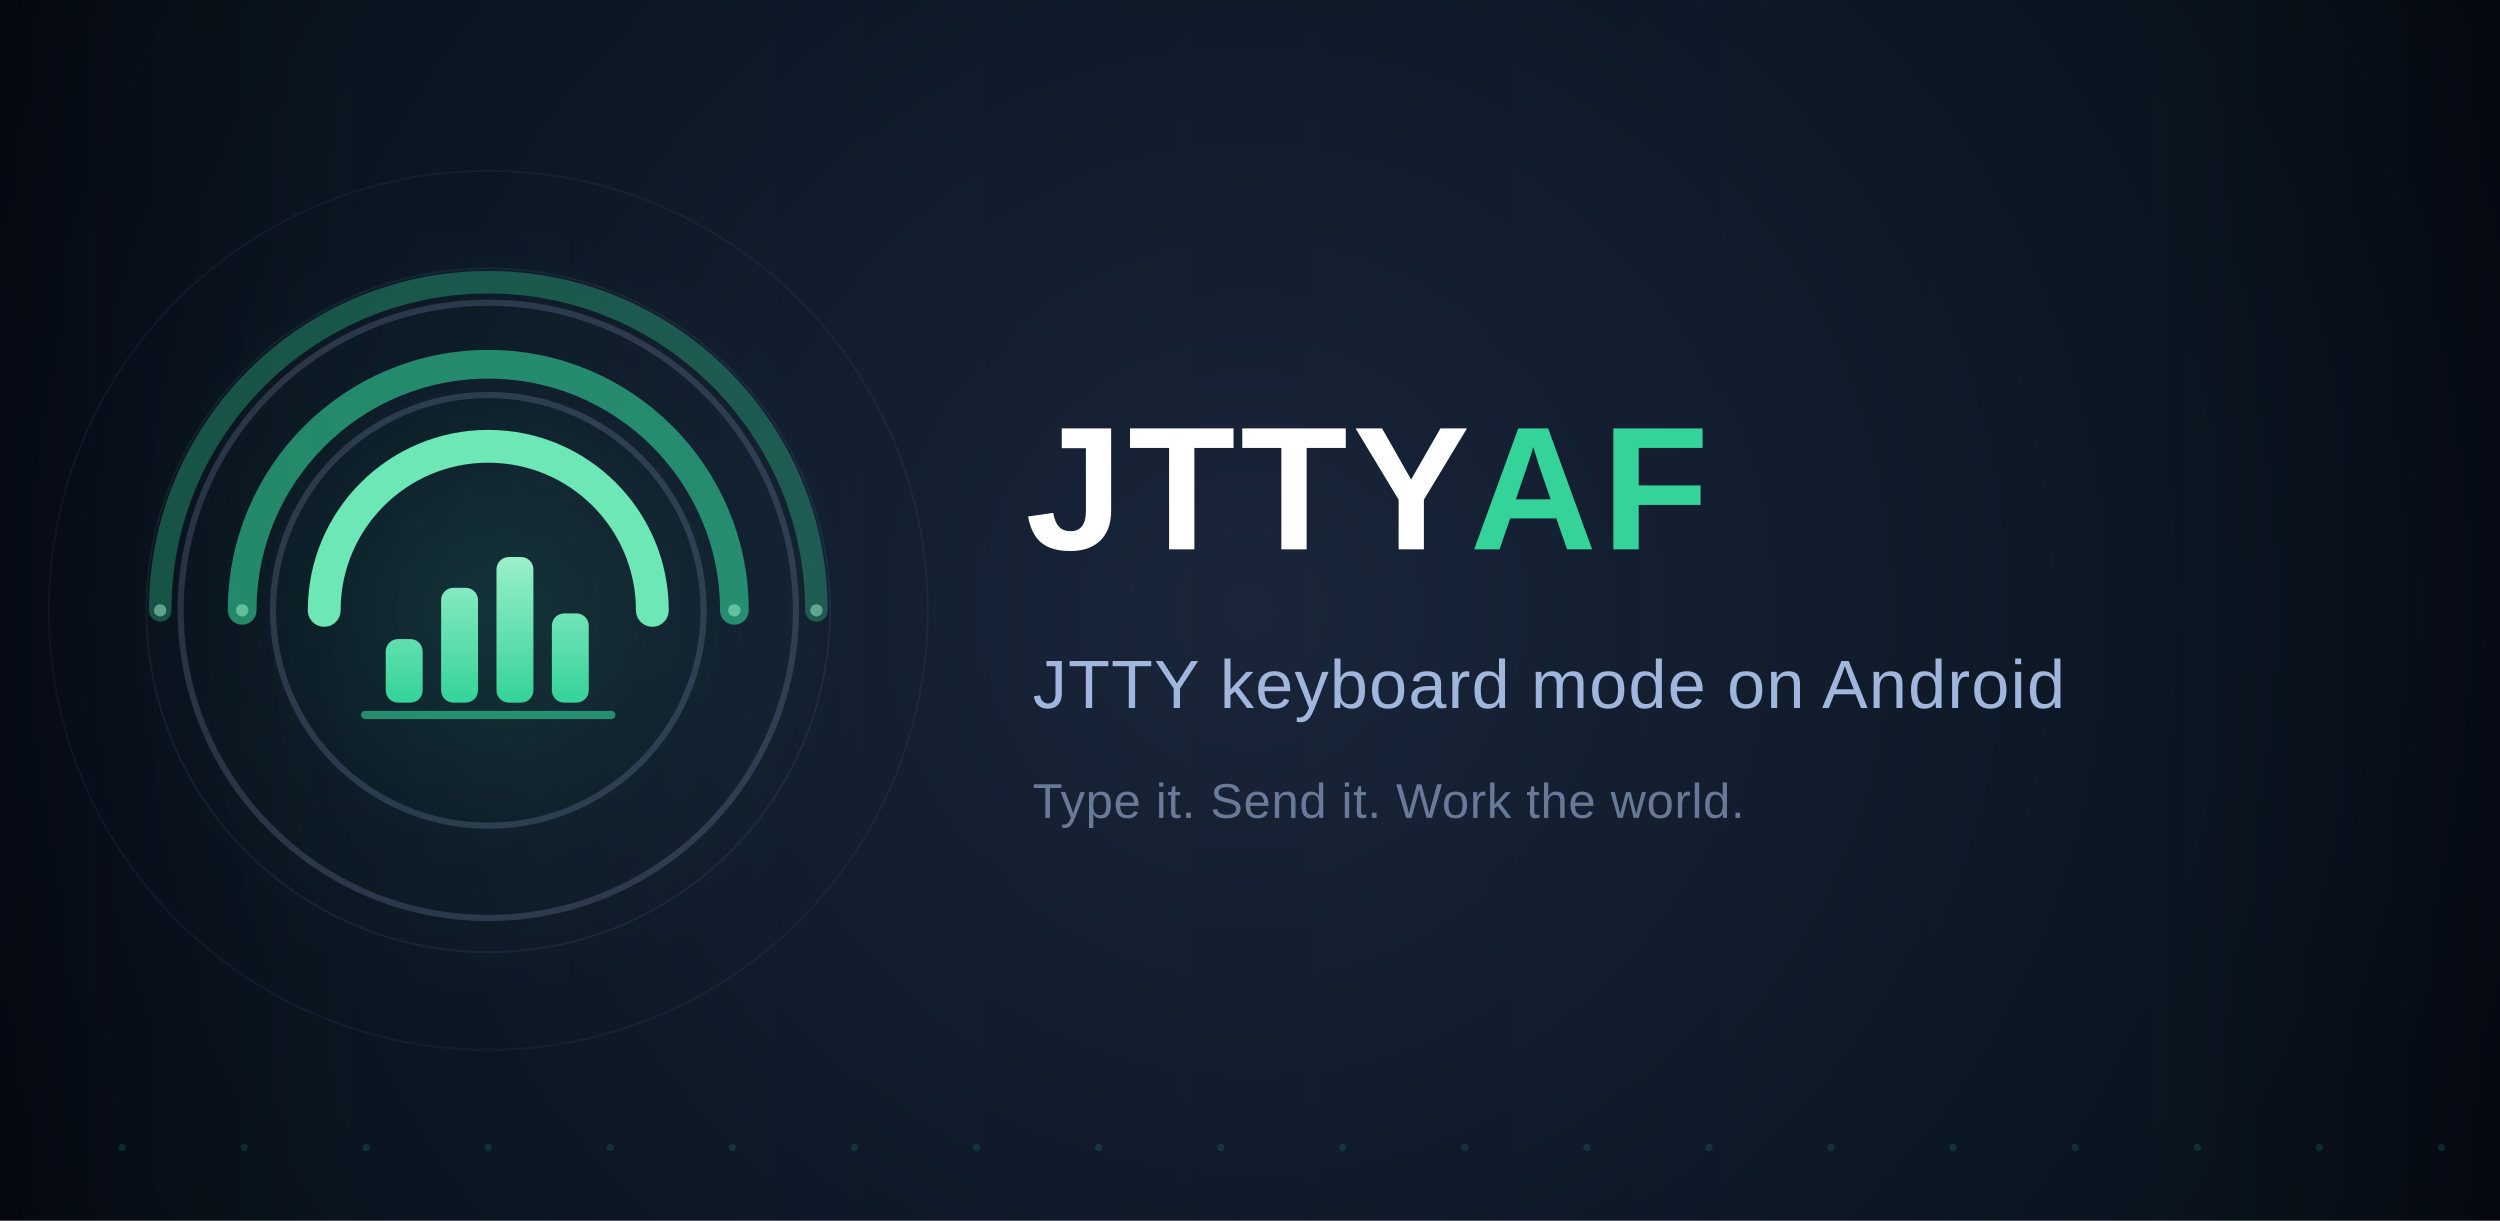
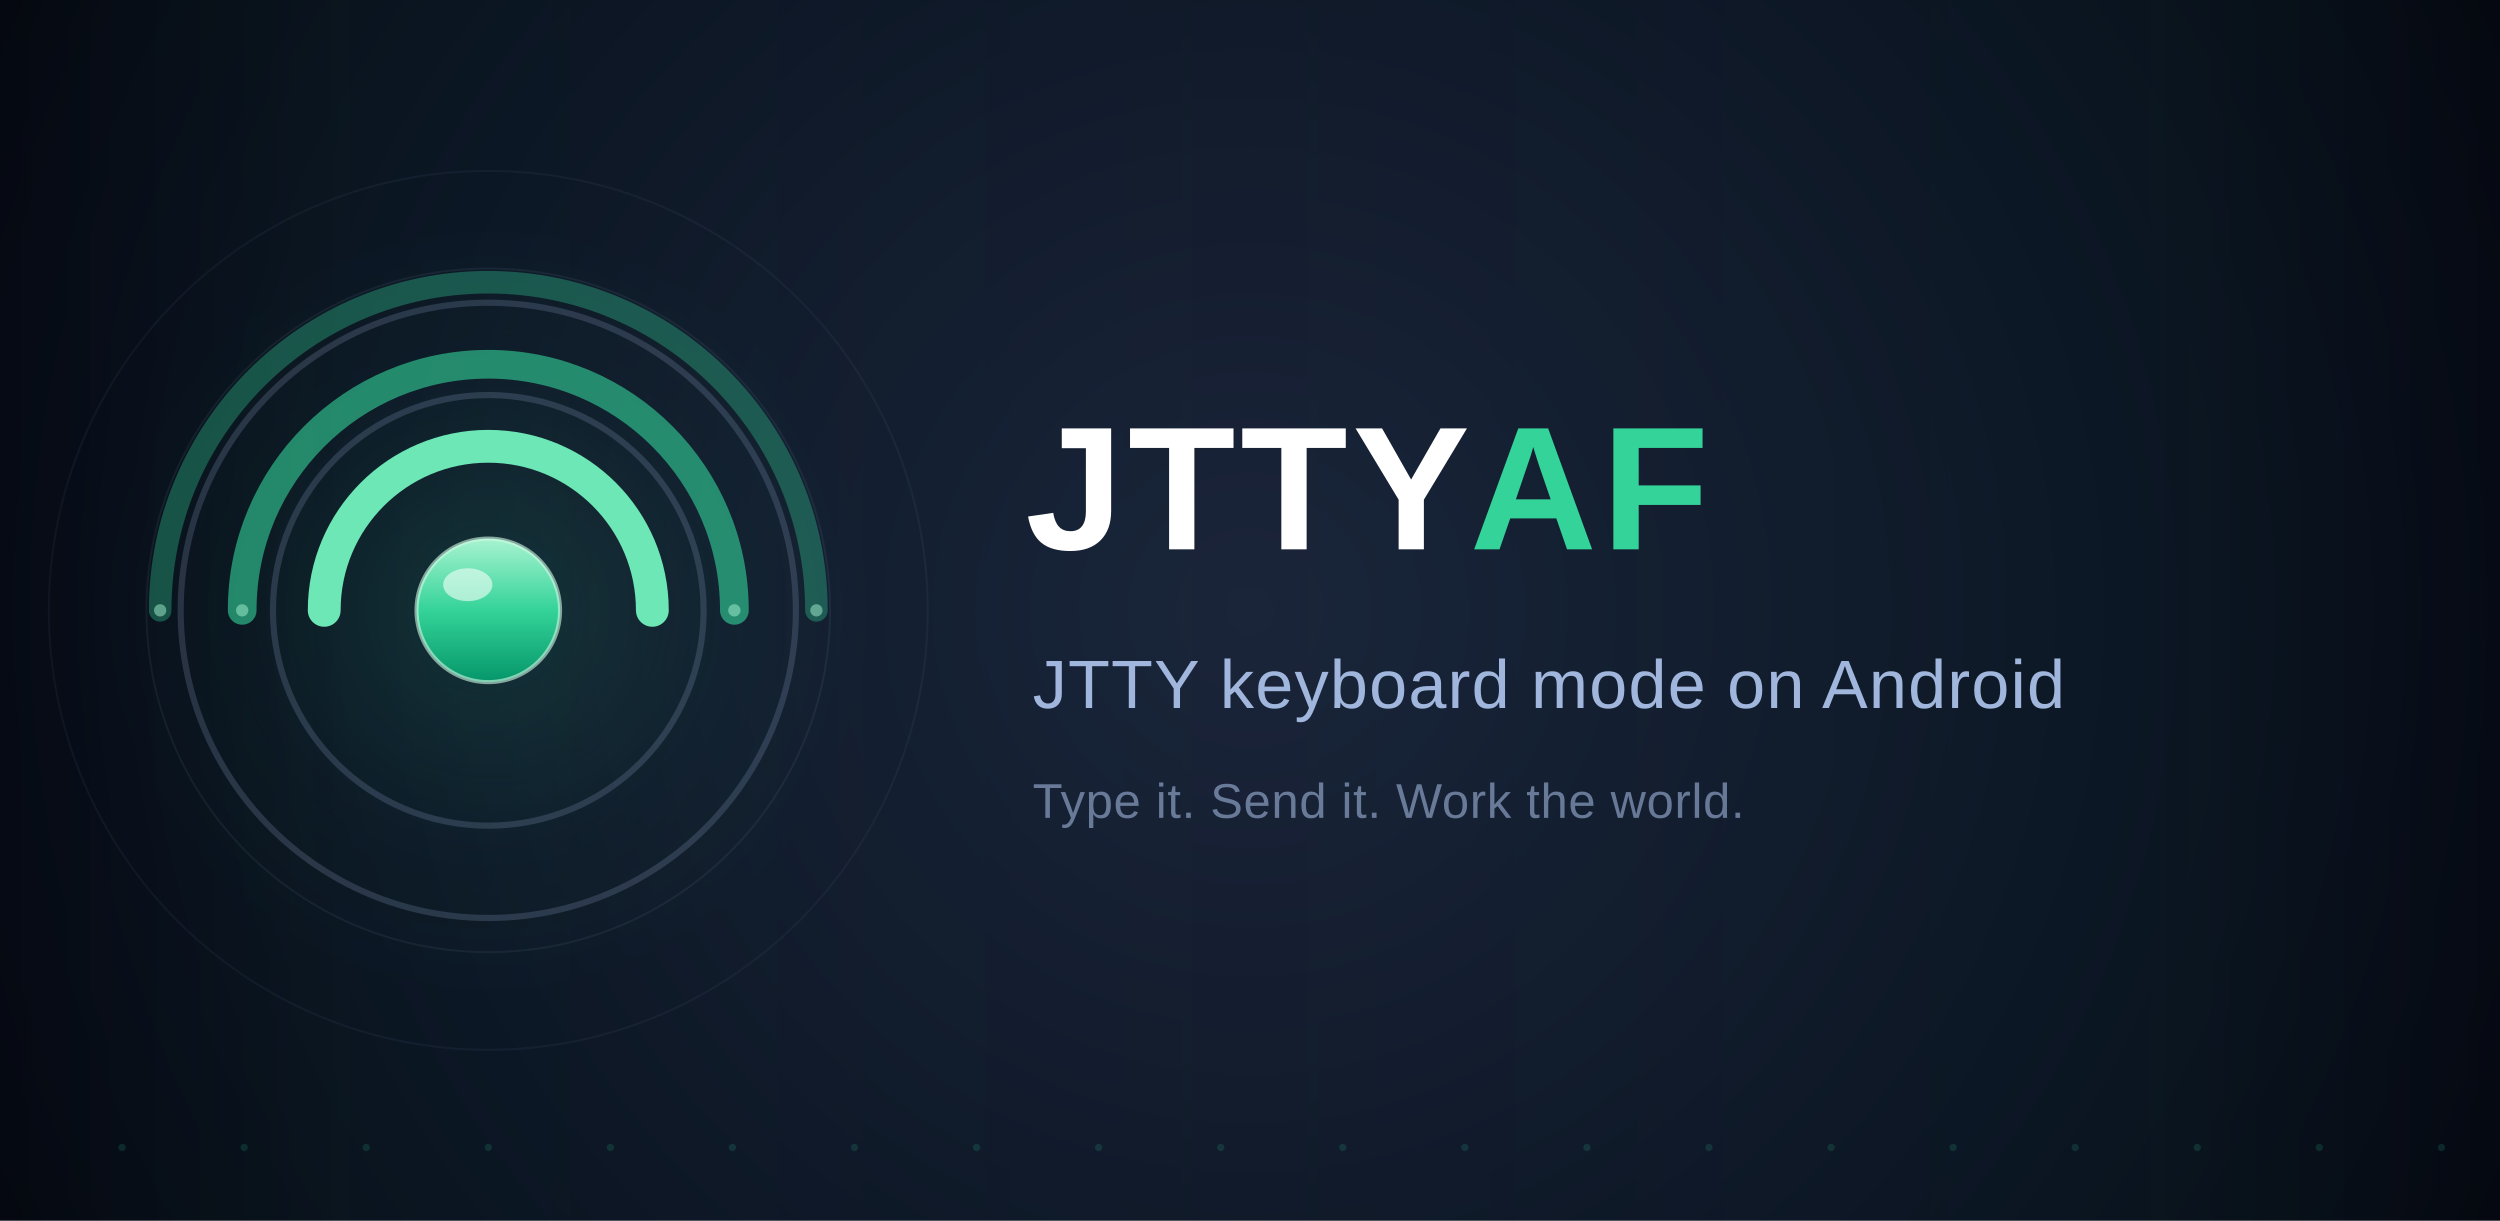
<svg xmlns="http://www.w3.org/2000/svg" width="1024" height="500" viewBox="0 0 1024 500">
  <defs>
    <radialGradient id="bg" cx="512" cy="250" r="600" gradientUnits="userSpaceOnUse">
      <stop offset="0" stop-color="#1A2238" />
      <stop offset="0.6" stop-color="#0A1020" />
      <stop offset="1" stop-color="#04070E" />
    </radialGradient>
    <radialGradient id="icon-halo" cx="200" cy="250" r="160" gradientUnits="userSpaceOnUse">
      <stop offset="0" stop-color="#34D399" stop-opacity="0.14" />
      <stop offset="0.6" stop-color="#34D399" stop-opacity="0.03" />
      <stop offset="1" stop-color="#34D399" stop-opacity="0" />
    </radialGradient>
    <linearGradient id="streak" x1="0" y1="250" x2="1024" y2="250" gradientUnits="userSpaceOnUse">
      <stop offset="0" stop-color="#34D399" stop-opacity="0" />
      <stop offset="0.15" stop-color="#34D399" stop-opacity="0.04" />
      <stop offset="0.5" stop-color="#34D399" stop-opacity="0.02" />
      <stop offset="0.85" stop-color="#34D399" stop-opacity="0.04" />
      <stop offset="1" stop-color="#34D399" stop-opacity="0" />
    </linearGradient>
-     <linearGradient id="tone-grad" x1="0" y1="50" x2="0" y2="66" gradientUnits="userSpaceOnUse">
+     <linearGradient id="disc-grad" x1="54" y1="50" x2="54" y2="64" gradientUnits="userSpaceOnUse">
      <stop offset="0" stop-color="#A7F3D0" />
-       <stop offset="1" stop-color="#34D399" />
+       <stop offset="0.5" stop-color="#34D399" />
+       <stop offset="1" stop-color="#059669" />
    </linearGradient>
  </defs>
  <rect width="1024" height="500" fill="url(#bg)" />
  <rect width="1024" height="500" fill="url(#streak)" />
  <circle cx="200" cy="250" r="180" fill="none" stroke="#A0B6DC" stroke-opacity="0.06" stroke-width="0.8" />
  <circle cx="200" cy="250" r="140" fill="none" stroke="#A0B6DC" stroke-opacity="0.08" stroke-width="0.8" />
  <circle cx="200" cy="250" r="160" fill="url(#icon-halo)" />
  <g transform="translate(200,250) scale(4.2) translate(-54,-57)">
    <circle cx="54" cy="57" r="30" fill="none" stroke="#A0B6DC" stroke-opacity="0.2" stroke-width="0.6" />
    <circle cx="54" cy="57" r="21" fill="none" stroke="#A0B6DC" stroke-opacity="0.2" stroke-width="0.6" />
    <path d="M22,57 A32,32 0 0,1 86,57" fill="none" stroke="#34D399" stroke-opacity="0.333" stroke-width="2.2" stroke-linecap="round" />
    <path d="M30,57 A24,24 0 0,1 78,57" fill="none" stroke="#34D399" stroke-opacity="0.6" stroke-width="2.8" stroke-linecap="round" />
    <path d="M38,57 A16,16 0 0,1 70,57" fill="none" stroke="#6EE7B7" stroke-width="3.2" stroke-linecap="round" />
-     <rect x="44" y="59.8" width="3.6" height="6.2" rx="1.2" fill="url(#tone-grad)" />
-     <rect x="49.4" y="54.8" width="3.6" height="11.2" rx="1.2" fill="url(#tone-grad)" />
-     <rect x="54.8" y="51.8" width="3.6" height="14.2" rx="1.2" fill="url(#tone-grad)" />
-     <rect x="60.2" y="57.3" width="3.6" height="8.7" rx="1.2" fill="url(#tone-grad)" />
-     <path d="M42,67.2 L66,67.2" fill="none" stroke="#34D399" stroke-opacity="0.6" stroke-width="0.8" stroke-linecap="round" />
+     <circle cx="54" cy="57" r="7" fill="url(#disc-grad)" />
+     <circle cx="54" cy="57" r="7" fill="none" stroke="#D1FAE5" stroke-opacity="0.6" stroke-width="0.4" />
+     <ellipse cx="52" cy="54.5" rx="2.4" ry="1.6" fill="#ECFDF5" fill-opacity="0.627" />
    <circle cx="22" cy="57" r="0.6" fill="#A7F3D0" fill-opacity="0.5" />
    <circle cx="86" cy="57" r="0.6" fill="#A7F3D0" fill-opacity="0.5" />
    <circle cx="30" cy="57" r="0.6" fill="#A7F3D0" fill-opacity="0.5" />
    <circle cx="78" cy="57" r="0.6" fill="#A7F3D0" fill-opacity="0.5" />
  </g>
  <text x="420" y="225" font-family="'SF Pro Display', 'Helvetica Neue', 'Arial', sans-serif" font-size="72" font-weight="700" fill="#FFFFFF" letter-spacing="2">JTTY<tspan fill="#34D399">AF</tspan>
  </text>
  <text x="423" y="290" font-family="'SF Pro Display', 'Helvetica Neue', 'Arial', sans-serif" font-size="28" font-weight="400" fill="#A0B6DC" letter-spacing="0.5">JTTY keyboard mode on Android</text>
  <text x="423" y="335" font-family="'SF Pro Display', 'Helvetica Neue', 'Arial', sans-serif" font-size="20" font-weight="400" fill="#A0B6DC" fill-opacity="0.6" letter-spacing="0.3">Type it. Send it. Work the world.</text>
  <g fill="#34D399" fill-opacity="0.15">
    <circle cx="50" cy="470" r="1.5" />
    <circle cx="100" cy="470" r="1.5" />
    <circle cx="150" cy="470" r="1.5" />
    <circle cx="200" cy="470" r="1.5" />
    <circle cx="250" cy="470" r="1.5" />
    <circle cx="300" cy="470" r="1.5" />
    <circle cx="350" cy="470" r="1.5" />
    <circle cx="400" cy="470" r="1.5" />
    <circle cx="450" cy="470" r="1.5" />
    <circle cx="500" cy="470" r="1.5" />
    <circle cx="550" cy="470" r="1.5" />
    <circle cx="600" cy="470" r="1.5" />
    <circle cx="650" cy="470" r="1.5" />
    <circle cx="700" cy="470" r="1.5" />
    <circle cx="750" cy="470" r="1.5" />
    <circle cx="800" cy="470" r="1.5" />
    <circle cx="850" cy="470" r="1.5" />
    <circle cx="900" cy="470" r="1.5" />
    <circle cx="950" cy="470" r="1.5" />
    <circle cx="1000" cy="470" r="1.5" />
  </g>
</svg>
